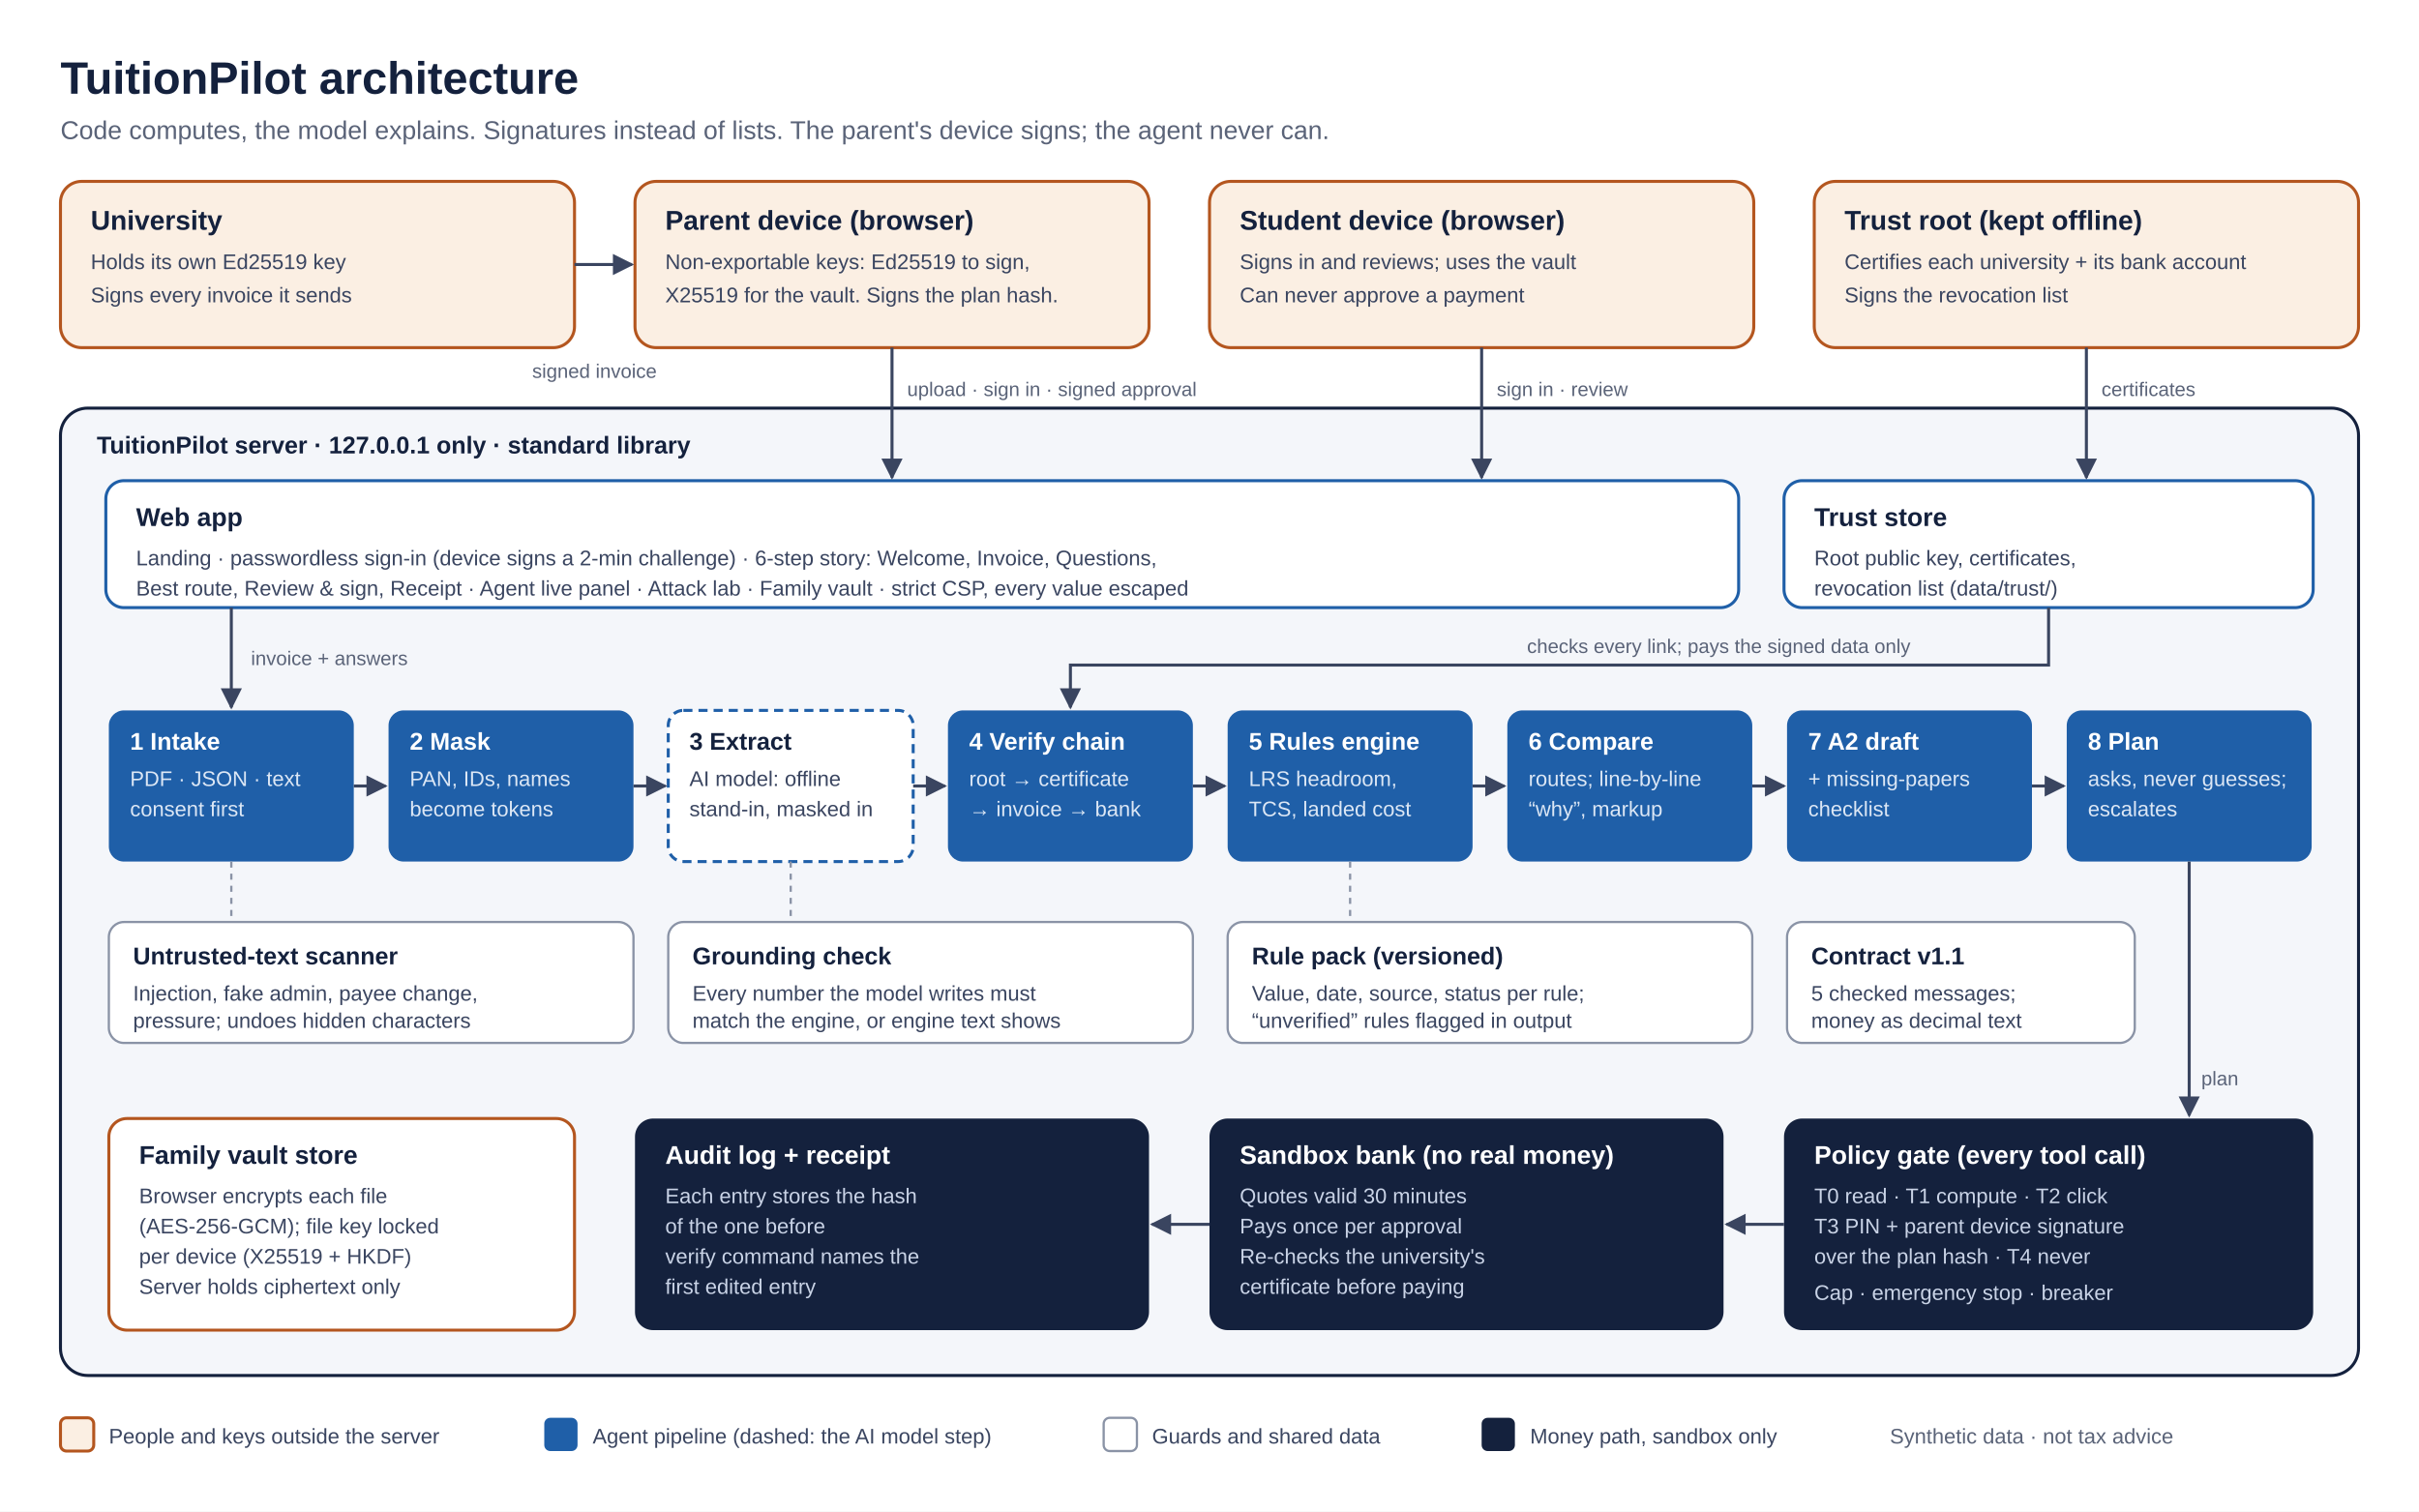
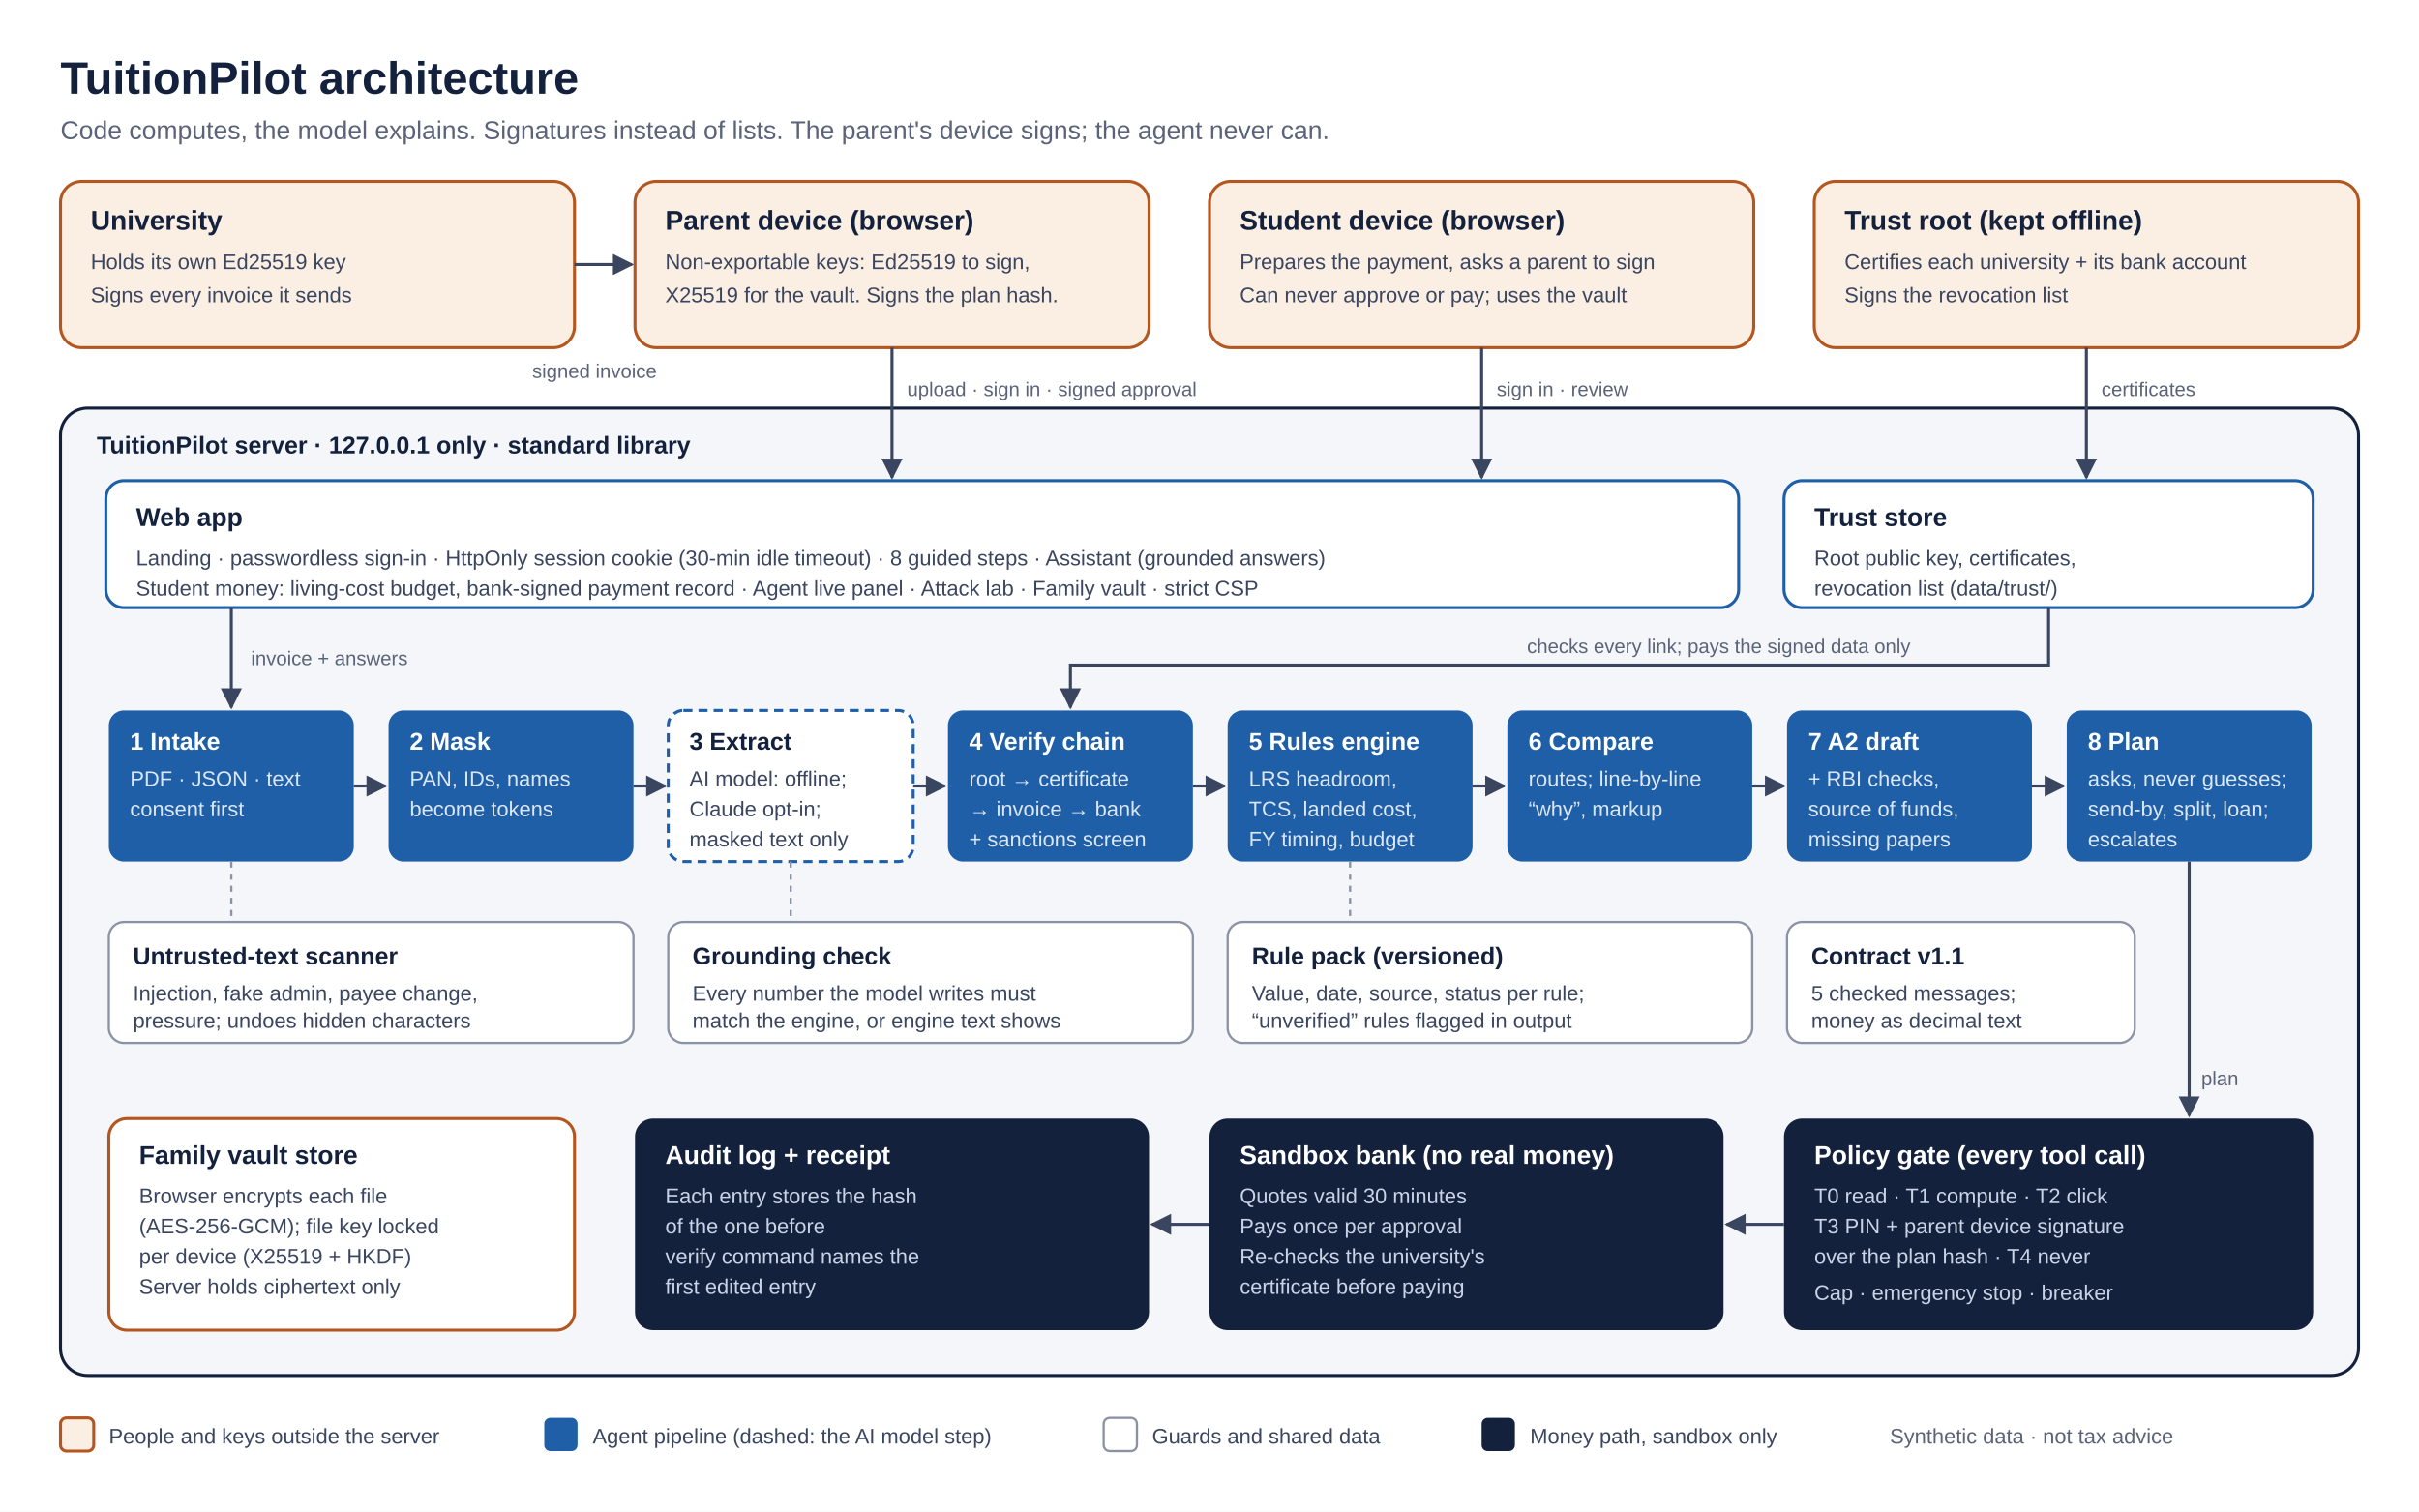
<svg xmlns="http://www.w3.org/2000/svg" viewBox="0 0 1600 1000" width="1600" height="1000" font-family="Arial, Helvetica, sans-serif" role="img" aria-label="TuitionPilot architecture: people and keys outside the server, the agent pipeline, guards, and the money path inside the sandbox">
  <defs>
    <marker id="a" viewBox="0 0 10 10" refX="9" refY="5" markerWidth="7" markerHeight="7" orient="auto-start-reverse">
      <path d="M0,0 L10,5 L0,10 z" fill="#3A4560" />
    </marker>
  </defs>
  <rect width="1600" height="1000" fill="#FFFFFF" />
  <text x="40" y="62" font-size="30" font-weight="700" fill="#14213D">TuitionPilot architecture</text>
  <text x="40" y="92" font-size="17" fill="#5A6378">Code computes, the model explains. Signatures instead of lists. The parent's device signs; the agent never can.</text>
  <g font-size="14" fill="#3A4560">
    <rect x="40" y="120" width="340" height="110" rx="14" fill="#FBEFE3" stroke="#B4561F" stroke-width="2" />
    <text x="60" y="152" font-size="18" font-weight="700" fill="#14213D">University</text>
    <text x="60" y="178">Holds its own Ed25519 key</text>
    <text x="60" y="200">Signs every invoice it sends</text>
    <rect x="420" y="120" width="340" height="110" rx="14" fill="#FBEFE3" stroke="#B4561F" stroke-width="2" />
    <text x="440" y="152" font-size="18" font-weight="700" fill="#14213D">Parent device (browser)</text>
    <text x="440" y="178">Non-exportable keys: Ed25519 to sign,</text>
    <text x="440" y="200">X25519 for the vault. Signs the plan hash.</text>
    <rect x="800" y="120" width="360" height="110" rx="14" fill="#FBEFE3" stroke="#B4561F" stroke-width="2" />
    <text x="820" y="152" font-size="18" font-weight="700" fill="#14213D">Student device (browser)</text>
-     <text x="820" y="178">Signs in and reviews; uses the vault</text>
-     <text x="820" y="200">Can never approve a payment</text>
+     <text x="820" y="178">Prepares the payment, asks a parent to sign</text>
+     <text x="820" y="200">Can never approve or pay; uses the vault</text>
    <rect x="1200" y="120" width="360" height="110" rx="14" fill="#FBEFE3" stroke="#B4561F" stroke-width="2" />
    <text x="1220" y="152" font-size="18" font-weight="700" fill="#14213D">Trust root (kept offline)</text>
    <text x="1220" y="178">Certifies each university + its bank account</text>
    <text x="1220" y="200">Signs the revocation list</text>
  </g>
  <line x1="380" y1="175" x2="418" y2="175" stroke="#3A4560" stroke-width="2" marker-end="url(#a)" />
  <text x="352" y="250" font-size="13" fill="#5A6378">signed invoice</text>
  <rect x="40" y="270" width="1520" height="640" rx="18" fill="#F4F6FA" stroke="#14213D" stroke-width="2" />
  <text x="64" y="300" font-size="16" font-weight="700" fill="#14213D">TuitionPilot server · 127.0.0.1 only · standard library</text>
  <rect x="70" y="318" width="1080" height="84" rx="12" fill="#FFFFFF" stroke="#1F5FA8" stroke-width="2" />
  <text x="90" y="348" font-size="17" font-weight="700" fill="#14213D">Web app</text>
-   <text x="90" y="374" font-size="14" fill="#3A4560">Landing · passwordless sign-in (device signs a 2-min challenge) · 6-step story: Welcome, Invoice, Questions,</text>
-   <text x="90" y="394" font-size="14" fill="#3A4560">Best route, Review &amp; sign, Receipt · Agent live panel · Attack lab · Family vault · strict CSP, every value escaped</text>
+   <text x="90" y="374" font-size="14" fill="#3A4560">Landing · passwordless sign-in · HttpOnly session cookie (30-min idle timeout) · 8 guided steps · Assistant (grounded answers)</text>
+   <text x="90" y="394" font-size="14" fill="#3A4560">Student money: living-cost budget, bank-signed payment record · Agent live panel · Attack lab · Family vault · strict CSP</text>
  <rect x="1180" y="318" width="350" height="84" rx="12" fill="#FFFFFF" stroke="#1F5FA8" stroke-width="2" />
  <text x="1200" y="348" font-size="17" font-weight="700" fill="#14213D">Trust store</text>
  <text x="1200" y="374" font-size="14" fill="#3A4560">Root public key, certificates,</text>
  <text x="1200" y="394" font-size="14" fill="#3A4560">revocation list (data/trust/)</text>
  <line x1="590" y1="230" x2="590" y2="316" stroke="#3A4560" stroke-width="2" marker-end="url(#a)" />
  <text x="600" y="262" font-size="13" fill="#5A6378">upload · sign in · signed approval</text>
  <line x1="980" y1="230" x2="980" y2="316" stroke="#3A4560" stroke-width="2" marker-end="url(#a)" />
  <text x="990" y="262" font-size="13" fill="#5A6378">sign in · review</text>
  <line x1="1380" y1="230" x2="1380" y2="316" stroke="#3A4560" stroke-width="2" marker-end="url(#a)" />
  <text x="1390" y="262" font-size="13" fill="#5A6378">certificates</text>
  <g font-size="14" fill="#DCE7F5">
    <rect x="72" y="470" width="162" height="100" rx="10" fill="#1F5FA8" />
    <text x="86" y="496" font-size="16" font-weight="700" fill="#FFFFFF">1 Intake</text>
    <text x="86" y="520">PDF · JSON · text</text>
    <text x="86" y="540">consent first</text>
    <rect x="257" y="470" width="162" height="100" rx="10" fill="#1F5FA8" />
    <text x="271" y="496" font-size="16" font-weight="700" fill="#FFFFFF">2 Mask</text>
    <text x="271" y="520">PAN, IDs, names</text>
    <text x="271" y="540">become tokens</text>
    <rect x="442" y="470" width="162" height="100" rx="10" fill="#FFFFFF" stroke="#1F5FA8" stroke-width="2" stroke-dasharray="6 4" />
    <text x="456" y="496" font-size="16" font-weight="700" fill="#14213D">3 Extract</text>
-     <text x="456" y="520" fill="#3A4560">AI model: offline</text>
-     <text x="456" y="540" fill="#3A4560">stand-in, masked in</text>
+     <text x="456" y="520" fill="#3A4560">AI model: offline;</text>
+     <text x="456" y="540" fill="#3A4560">Claude opt-in;</text>
+     <text x="456" y="560" fill="#3A4560">masked text only</text>
    <rect x="627" y="470" width="162" height="100" rx="10" fill="#1F5FA8" />
    <text x="641" y="496" font-size="16" font-weight="700" fill="#FFFFFF">4 Verify chain</text>
    <text x="641" y="520">root → certificate</text>
    <text x="641" y="540">→ invoice → bank</text>
+     <text x="641" y="560">+ sanctions screen</text>
    <rect x="812" y="470" width="162" height="100" rx="10" fill="#1F5FA8" />
    <text x="826" y="496" font-size="16" font-weight="700" fill="#FFFFFF">5 Rules engine</text>
    <text x="826" y="520">LRS headroom,</text>
-     <text x="826" y="540">TCS, landed cost</text>
+     <text x="826" y="540">TCS, landed cost,</text>
+     <text x="826" y="560">FY timing, budget</text>
    <rect x="997" y="470" width="162" height="100" rx="10" fill="#1F5FA8" />
    <text x="1011" y="496" font-size="16" font-weight="700" fill="#FFFFFF">6 Compare</text>
    <text x="1011" y="520">routes; line-by-line</text>
    <text x="1011" y="540">“why”, markup</text>
    <rect x="1182" y="470" width="162" height="100" rx="10" fill="#1F5FA8" />
    <text x="1196" y="496" font-size="16" font-weight="700" fill="#FFFFFF">7 A2 draft</text>
-     <text x="1196" y="520">+ missing-papers</text>
-     <text x="1196" y="540">checklist</text>
+     <text x="1196" y="520">+ RBI checks,</text>
+     <text x="1196" y="540">source of funds,</text>
+     <text x="1196" y="560">missing papers</text>
    <rect x="1367" y="470" width="162" height="100" rx="10" fill="#1F5FA8" />
    <text x="1381" y="496" font-size="16" font-weight="700" fill="#FFFFFF">8 Plan</text>
    <text x="1381" y="520">asks, never guesses;</text>
-     <text x="1381" y="540">escalates</text>
+     <text x="1381" y="540">send-by, split, loan;</text>
+     <text x="1381" y="560">escalates</text>
  </g>
  <g stroke="#3A4560" stroke-width="2" marker-end="url(#a)">
    <line x1="234" y1="520" x2="255" y2="520" />
    <line x1="419" y1="520" x2="440" y2="520" />
    <line x1="604" y1="520" x2="625" y2="520" />
    <line x1="789" y1="520" x2="810" y2="520" />
    <line x1="974" y1="520" x2="995" y2="520" />
    <line x1="1159" y1="520" x2="1180" y2="520" />
    <line x1="1344" y1="520" x2="1365" y2="520" />
  </g>
  <line x1="153" y1="402" x2="153" y2="468" stroke="#3A4560" stroke-width="2" marker-end="url(#a)" />
  <polyline points="1355,402 1355,440 708,440 708,468" fill="none" stroke="#3A4560" stroke-width="2" marker-end="url(#a)" />
  <text x="166" y="440" font-size="13" fill="#5A6378">invoice + answers</text>
  <text x="1010" y="432" font-size="13" fill="#5A6378">checks every link; pays the signed data only</text>
  <g font-size="14" fill="#3A4560">
    <rect x="72" y="610" width="347" height="80" rx="10" fill="#FFFFFF" stroke="#8A93A6" stroke-width="1.5" />
    <text x="88" y="638" font-size="16" font-weight="700" fill="#14213D">Untrusted-text scanner</text>
    <text x="88" y="662">Injection, fake admin, payee change,</text>
    <text x="88" y="680">pressure; undoes hidden characters</text>
    <rect x="442" y="610" width="347" height="80" rx="10" fill="#FFFFFF" stroke="#8A93A6" stroke-width="1.5" />
    <text x="458" y="638" font-size="16" font-weight="700" fill="#14213D">Grounding check</text>
    <text x="458" y="662">Every number the model writes must</text>
    <text x="458" y="680">match the engine, or engine text shows</text>
    <rect x="812" y="610" width="347" height="80" rx="10" fill="#FFFFFF" stroke="#8A93A6" stroke-width="1.5" />
    <text x="828" y="638" font-size="16" font-weight="700" fill="#14213D">Rule pack (versioned)</text>
    <text x="828" y="662">Value, date, source, status per rule;</text>
    <text x="828" y="680">“unverified” rules flagged in output</text>
    <rect x="1182" y="610" width="230" height="80" rx="10" fill="#FFFFFF" stroke="#8A93A6" stroke-width="1.5" />
    <text x="1198" y="638" font-size="16" font-weight="700" fill="#14213D">Contract v1.1</text>
    <text x="1198" y="662">5 checked messages;</text>
    <text x="1198" y="680">money as decimal text</text>
  </g>
  <g stroke="#8A93A6" stroke-width="1.5" stroke-dasharray="4 4">
    <line x1="153" y1="570" x2="153" y2="610" />
    <line x1="523" y1="570" x2="523" y2="610" />
    <line x1="893" y1="570" x2="893" y2="610" />
  </g>
  <g font-size="14" fill="#C9D3E6">
    <rect x="1180" y="740" width="350" height="140" rx="12" fill="#14213D" />
    <text x="1200" y="770" font-size="17" font-weight="700" fill="#FFFFFF">Policy gate (every tool call)</text>
    <text x="1200" y="796">T0 read · T1 compute · T2 click</text>
    <text x="1200" y="816">T3 PIN + parent device signature</text>
    <text x="1200" y="836">over the plan hash · T4 never</text>
    <text x="1200" y="860">Cap · emergency stop · breaker</text>
    <rect x="800" y="740" width="340" height="140" rx="12" fill="#14213D" />
    <text x="820" y="770" font-size="17" font-weight="700" fill="#FFFFFF">Sandbox bank (no real money)</text>
    <text x="820" y="796">Quotes valid 30 minutes</text>
    <text x="820" y="816">Pays once per approval</text>
    <text x="820" y="836">Re-checks the university's</text>
    <text x="820" y="856">certificate before paying</text>
    <rect x="420" y="740" width="340" height="140" rx="12" fill="#14213D" />
    <text x="440" y="770" font-size="17" font-weight="700" fill="#FFFFFF">Audit log + receipt</text>
    <text x="440" y="796">Each entry stores the hash</text>
    <text x="440" y="816">of the one before</text>
    <text x="440" y="836">verify command names the</text>
    <text x="440" y="856">first edited entry</text>
  </g>
  <rect x="72" y="740" width="308" height="140" rx="12" fill="#FFFFFF" stroke="#B4561F" stroke-width="2" />
  <g font-size="14" fill="#3A4560">
    <text x="92" y="770" font-size="17" font-weight="700" fill="#14213D">Family vault store</text>
    <text x="92" y="796">Browser encrypts each file</text>
    <text x="92" y="816">(AES-256-GCM); file key locked</text>
    <text x="92" y="836">per device (X25519 + HKDF)</text>
    <text x="92" y="856">Server holds ciphertext only</text>
  </g>
  <polyline points="1448,570 1448,738" fill="none" stroke="#3A4560" stroke-width="2" marker-end="url(#a)" />
  <text x="1456" y="718" font-size="13" fill="#5A6378">plan</text>
  <line x1="1180" y1="810" x2="1142" y2="810" stroke="#3A4560" stroke-width="2" marker-end="url(#a)" />
  <line x1="800" y1="810" x2="762" y2="810" stroke="#3A4560" stroke-width="2" marker-end="url(#a)" />
  <g font-size="14" fill="#3A4560">
    <rect x="40" y="938" width="22" height="22" rx="4" fill="#FBEFE3" stroke="#B4561F" stroke-width="2" />
    <text x="72" y="955">People and keys outside the server</text>
    <rect x="360" y="938" width="22" height="22" rx="4" fill="#1F5FA8" />
    <text x="392" y="955">Agent pipeline (dashed: the AI model step)</text>
    <rect x="730" y="938" width="22" height="22" rx="4" fill="#FFFFFF" stroke="#8A93A6" stroke-width="1.5" />
    <text x="762" y="955">Guards and shared data</text>
    <rect x="980" y="938" width="22" height="22" rx="4" fill="#14213D" />
    <text x="1012" y="955">Money path, sandbox only</text>
    <text x="1250" y="955" fill="#5A6378">Synthetic data · not tax advice</text>
  </g>
</svg>
